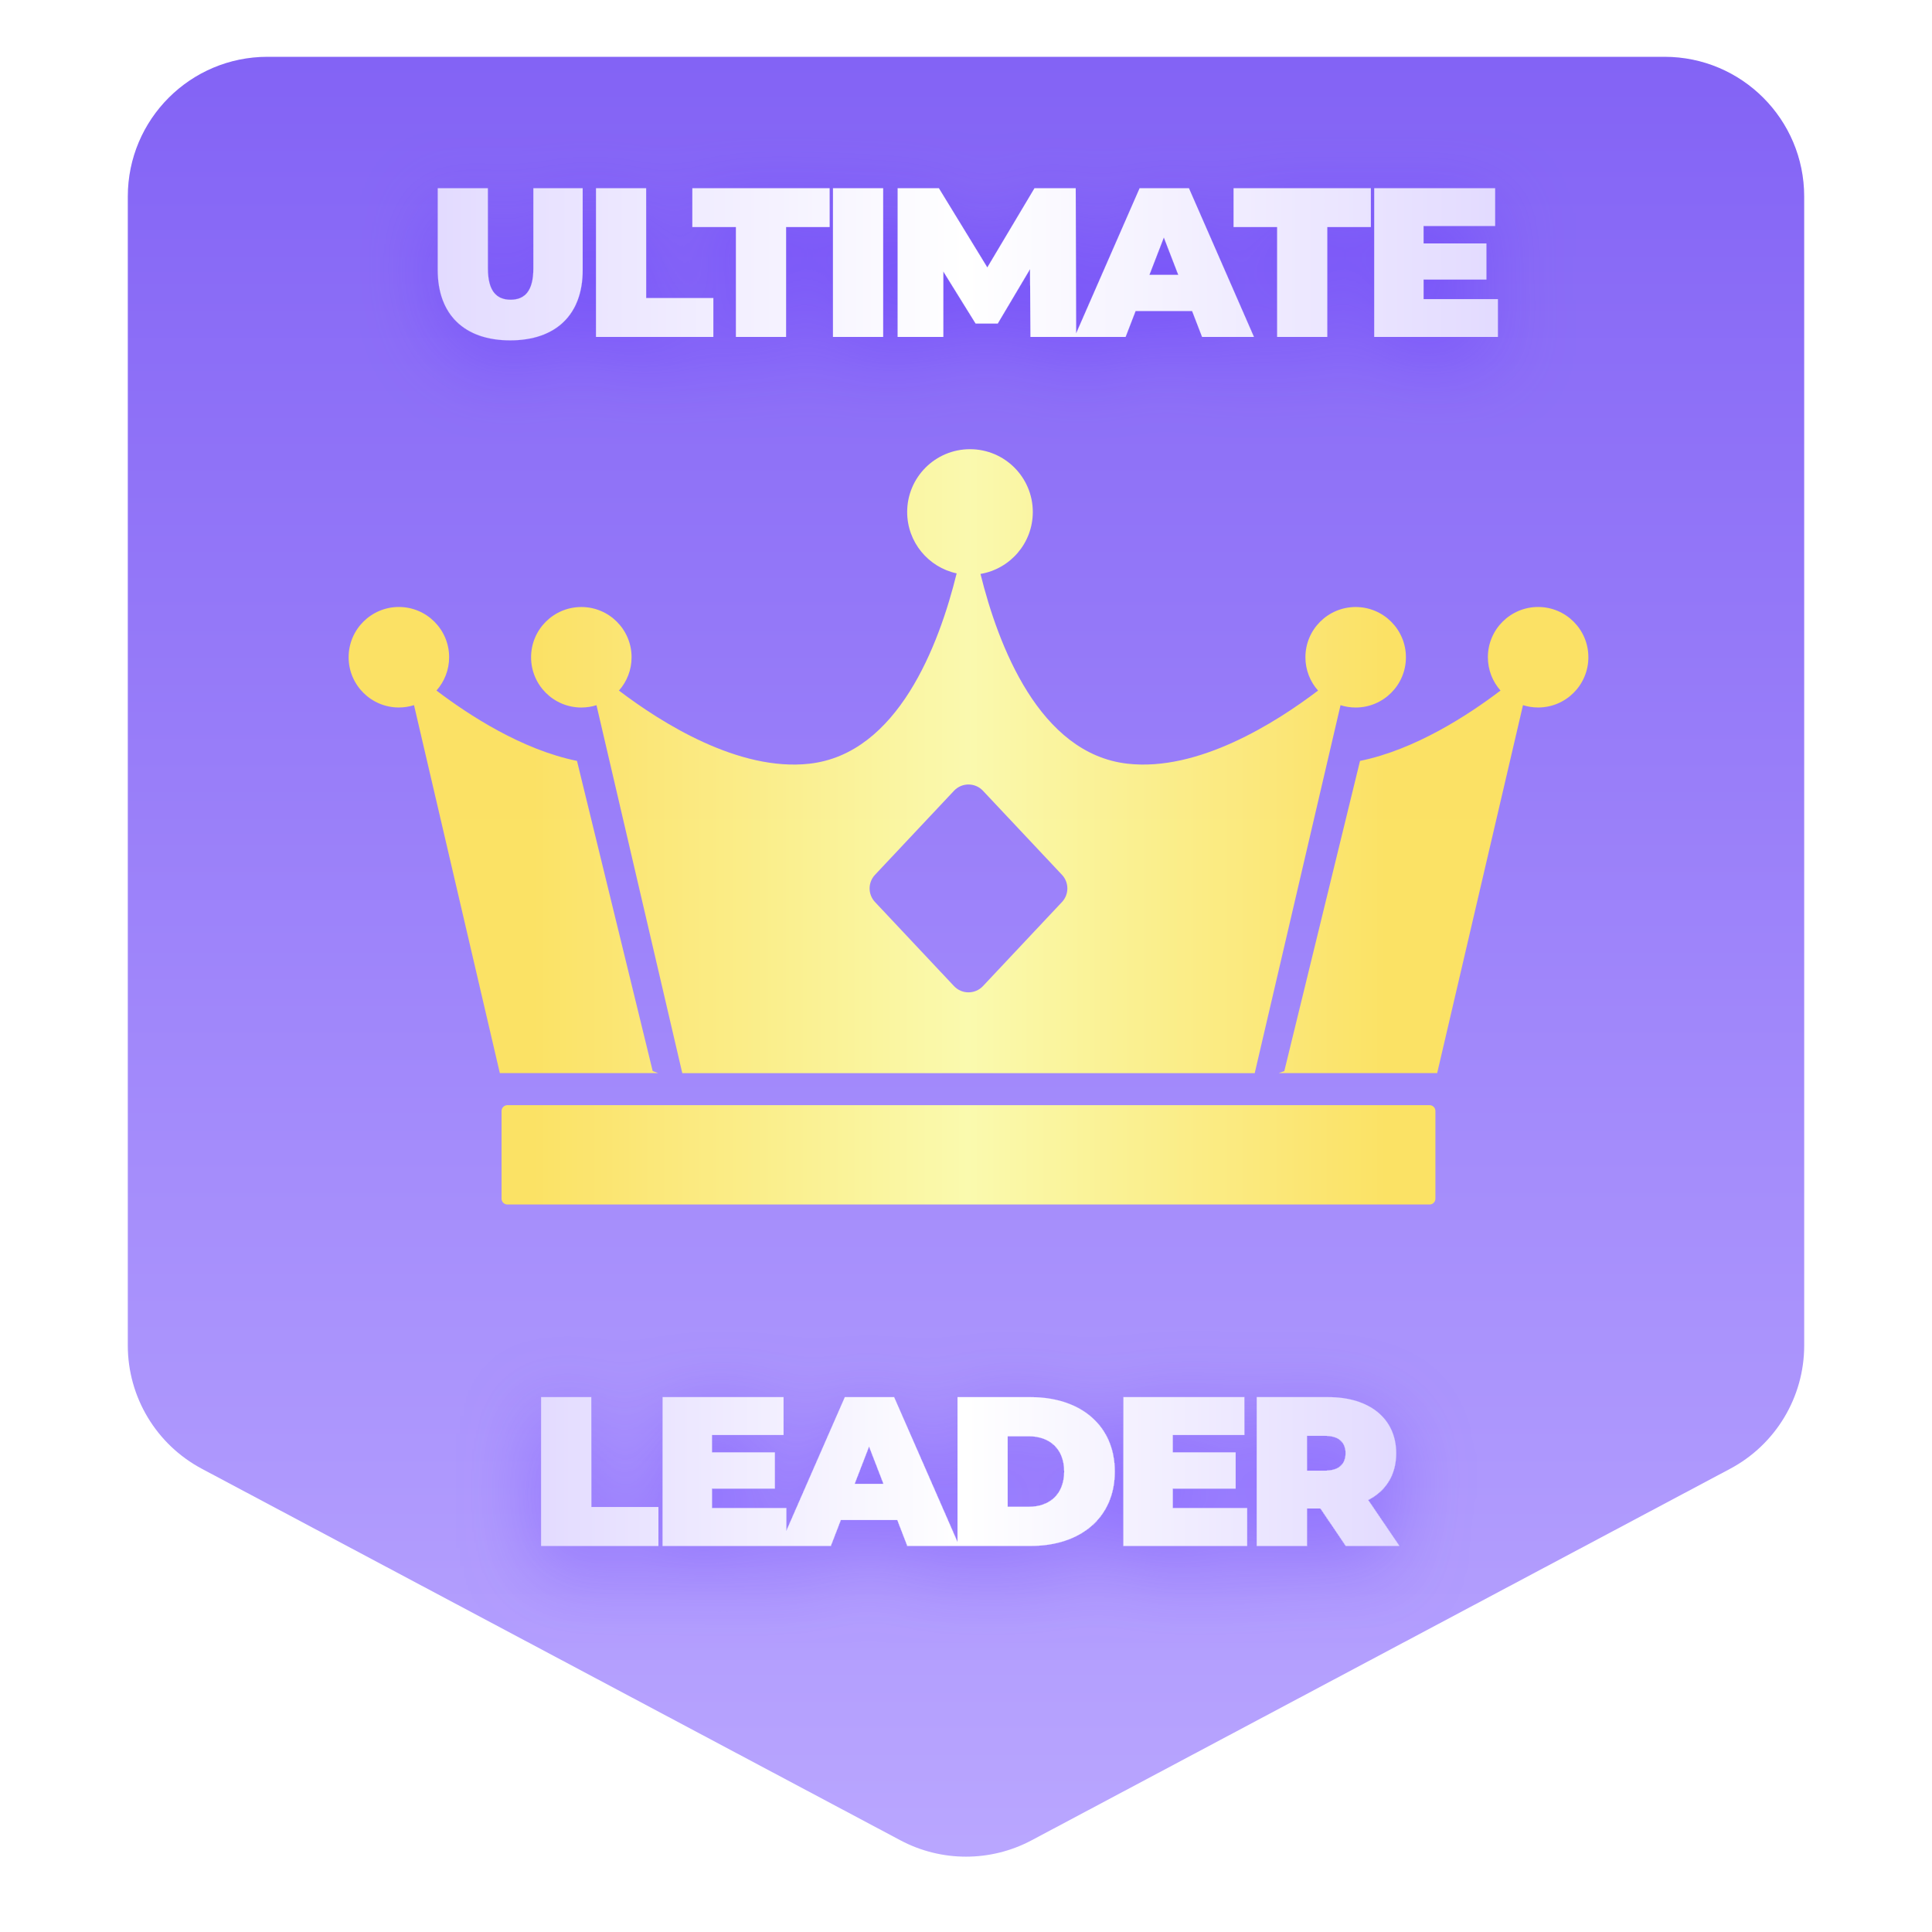
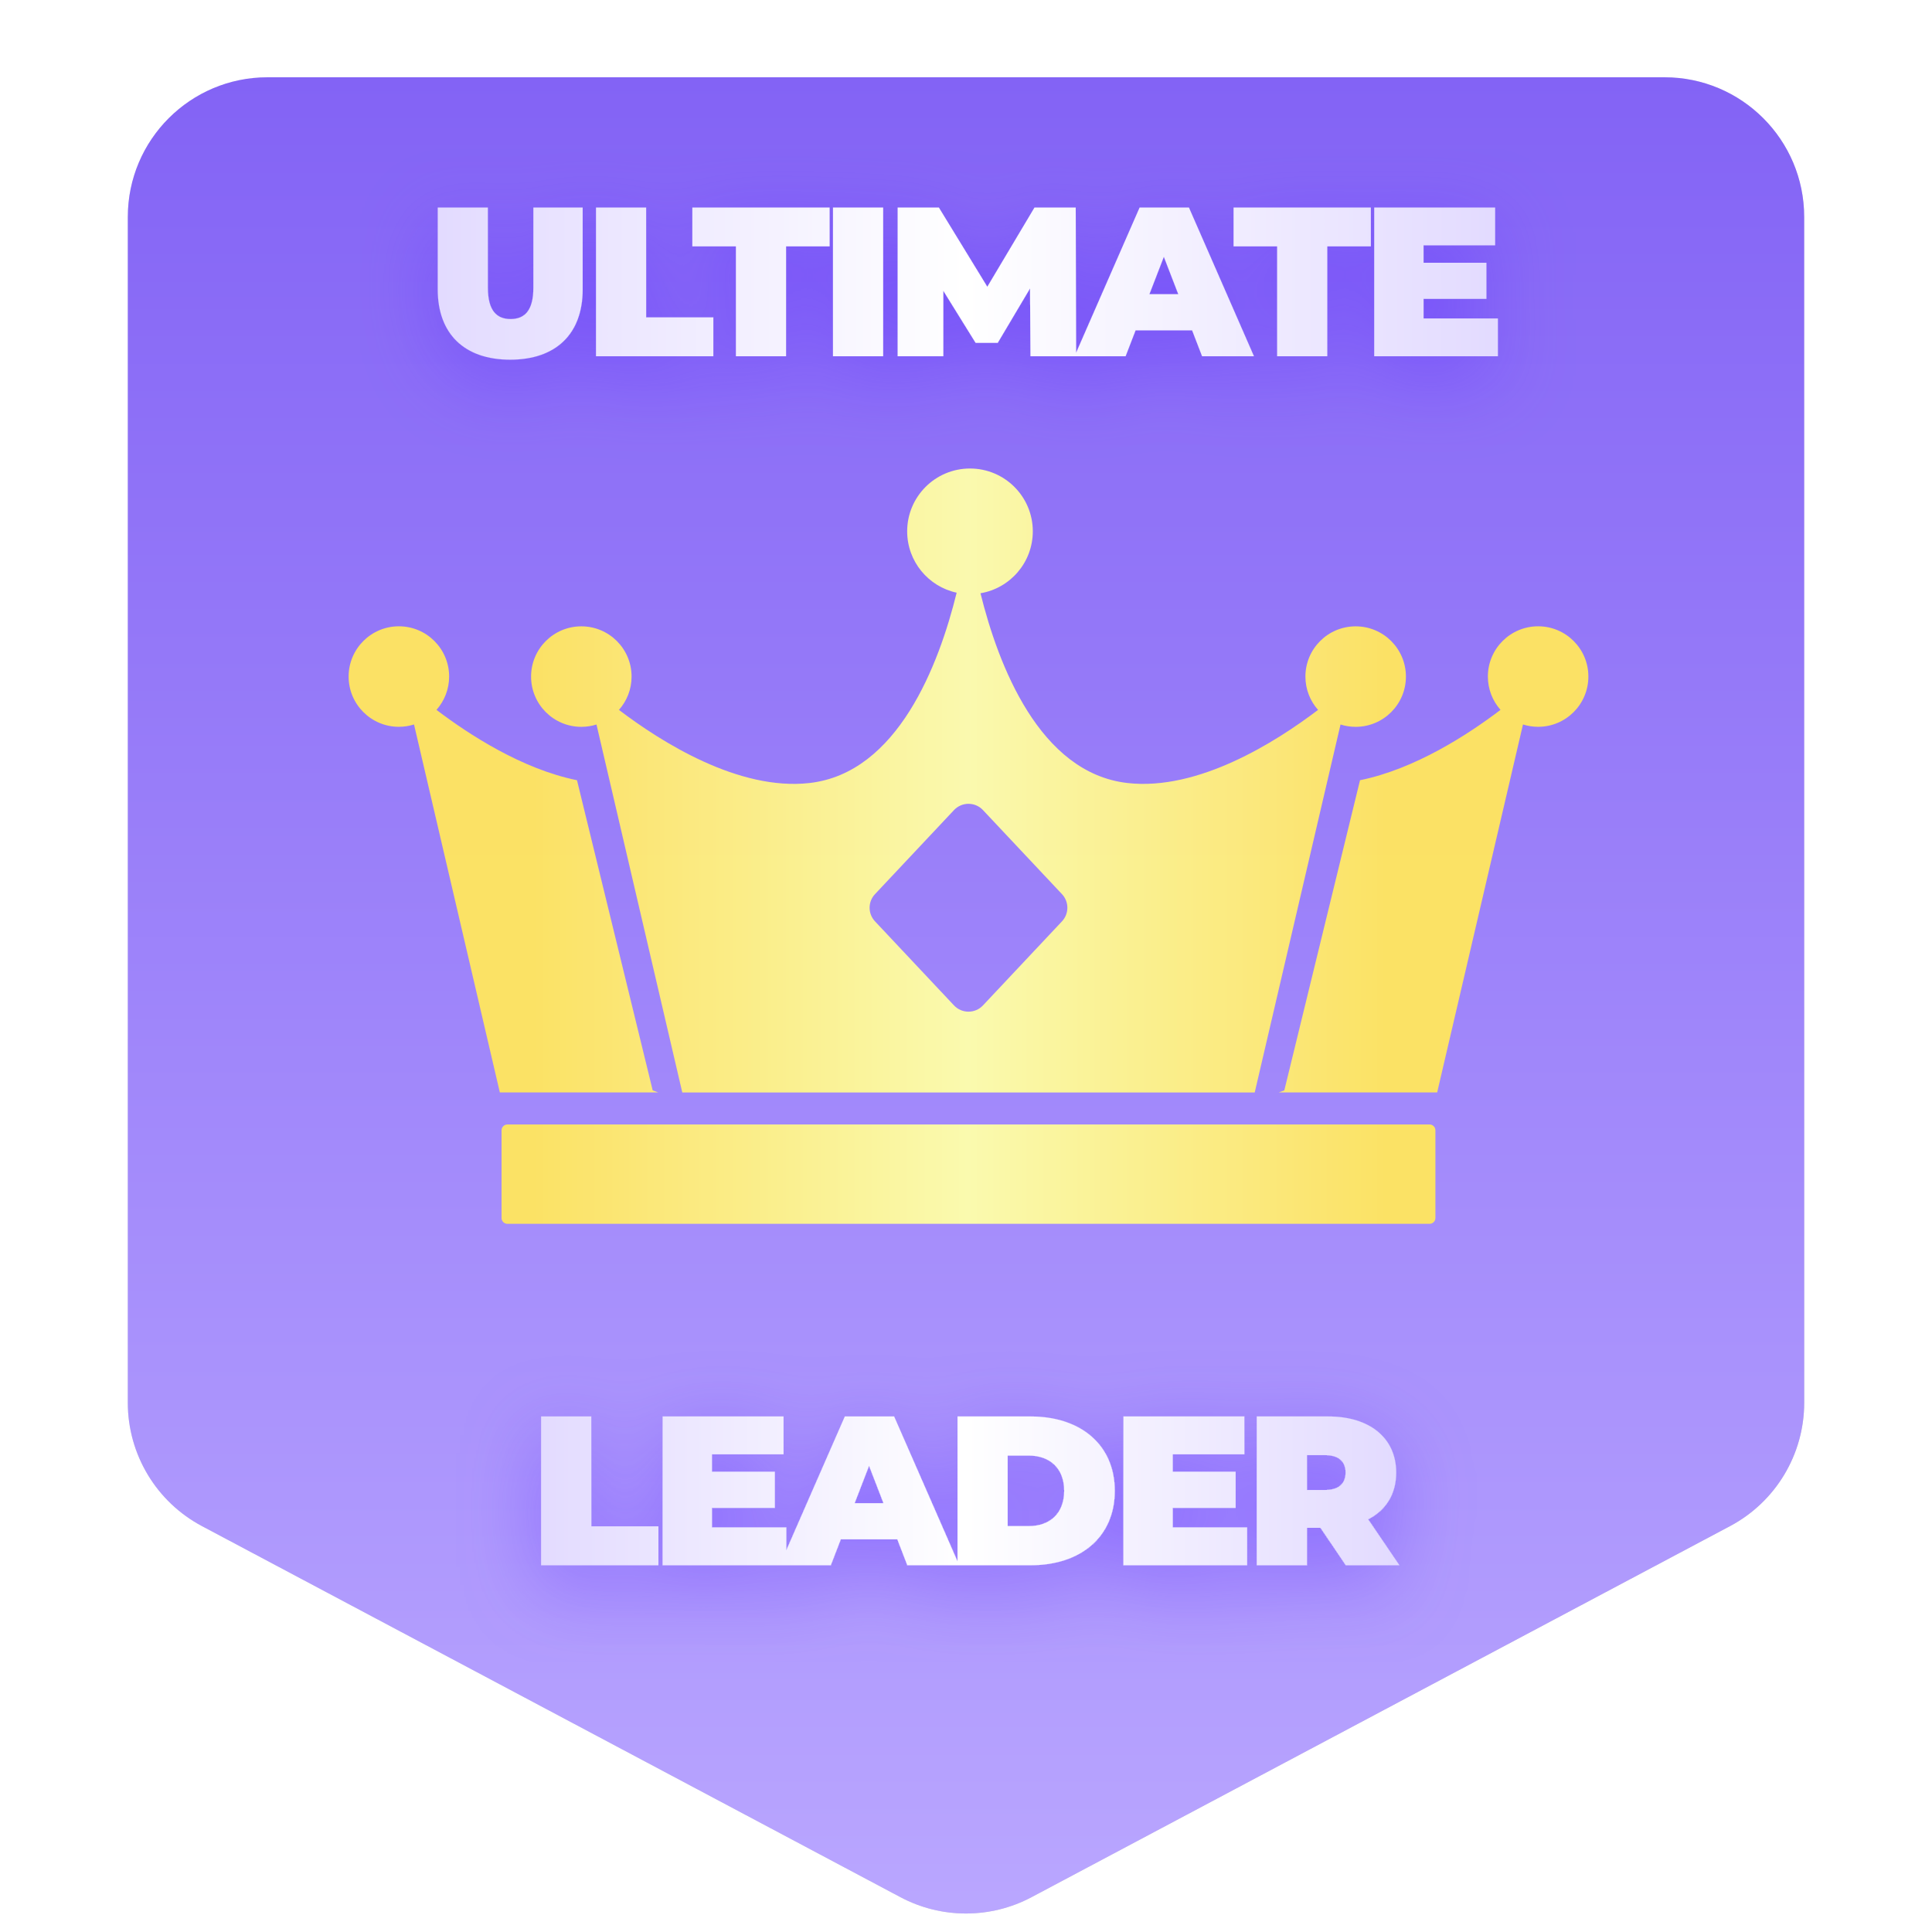
<svg xmlns="http://www.w3.org/2000/svg" width="200" height="200" viewBox="0 0 200 200" fill="none">
-   <path d="M106.791 190.508C102.545 192.766 97.455 192.766 93.209 190.508L20.901 152.05C16.18 149.539 13.23 144.629 13.23 139.282V20.342C13.23 12.355 19.705 5.88 27.692 5.88H172.308C180.295 5.88 186.769 12.355 186.769 20.342L186.77 139.282C186.77 144.629 183.819 149.539 179.099 152.05L106.791 190.508Z" fill="url(#paint0_linear_7980_114861)" />
+   <path d="M106.784 196.396C102.542 198.649 97.458 198.649 93.215 196.396L20.907 157.983C16.183 155.474 13.23 150.561 13.23 145.212V22.462C13.23 14.475 19.705 8 27.692 8H172.308C180.295 8 186.769 14.475 186.769 22.462L186.77 145.212C186.77 150.561 183.817 155.474 179.092 157.983L106.784 196.396Z" fill="url(#paint0_linear_7980_114861)" />
+   <path d="M106.784 196.396C102.542 198.649 97.458 198.649 93.215 196.396L20.907 157.983C16.183 155.474 13.23 150.561 13.23 145.212V22.462C13.23 14.475 19.705 8 27.692 8H172.308C180.295 8 186.769 14.475 186.769 22.462L186.77 145.212C186.77 150.561 183.817 155.474 179.092 157.983L106.784 196.396Z" fill="url(#paint1_linear_7980_114861)" />
  <g filter="url(#filter0_d_7980_114861)">
-     <path d="M52.816 35.232C48.086 35.232 45.314 32.57 45.314 27.95V19.48H50.506V27.796C50.506 30.15 51.408 31.03 52.86 31.03C54.312 31.03 55.214 30.15 55.214 27.796V19.48H60.318V27.95C60.318 32.57 57.546 35.232 52.816 35.232ZM61.698 34.88V19.48H66.89V30.854H73.842V34.88H61.698ZM76.181 34.88V23.506H71.671V19.48H85.883V23.506H81.373V34.88H76.181ZM86.231 34.88V19.48H91.424V34.88H86.231ZM111.403 34.88H106.673L106.629 27.862L103.285 33.494H100.997L97.653 28.104V34.88H92.923V19.48H97.191L102.207 27.686L107.091 19.48H111.359L111.403 34.88ZM124.441 34.88L123.407 32.196H117.555L116.521 34.88H111.241L117.973 19.48H123.077L129.809 34.88H124.441ZM118.985 28.456H121.977L120.481 24.584L118.985 28.456ZM132.208 34.88V23.506H127.698V19.48H141.91V23.506H137.4V34.88H132.208ZM147.363 30.964H155.063V34.88H142.259V19.48H154.777V23.396H147.363V25.2H153.875V28.94H147.363V30.964Z" fill="url(#paint1_linear_7980_114861)" />
-     <path d="M56.016 160.032V144.632H61.208V156.006H68.16V160.032H56.016ZM73.698 156.116H81.398V160.032H68.594V144.632H81.112V148.548H73.698V150.352H80.21V154.092H73.698V156.116ZM93.925 160.032L92.891 157.348H87.039L86.005 160.032H80.725L87.457 144.632H92.561L99.293 160.032H93.925ZM88.469 153.608H91.461L89.965 149.736L88.469 153.608ZM99.121 160.032V144.632H106.711C111.859 144.632 115.401 147.558 115.401 152.332C115.401 157.106 111.859 160.032 106.711 160.032H99.121ZM104.313 155.984H106.491C108.669 155.984 110.165 154.686 110.165 152.332C110.165 149.978 108.669 148.68 106.491 148.68H104.313V155.984ZM121.401 156.116H129.101V160.032H116.297V144.632H128.815V148.548H121.401V150.352H127.913V154.092H121.401V156.116ZM139.318 160.032L136.7 156.16H135.292V160.032H130.1V144.632H137.514C141.804 144.632 144.532 146.876 144.532 150.44C144.532 152.662 143.476 154.334 141.628 155.28L144.862 160.032H139.318ZM139.296 150.44C139.296 149.318 138.614 148.636 137.184 148.636H135.292V152.244H137.184C138.614 152.244 139.296 151.562 139.296 150.44Z" fill="url(#paint2_linear_7980_114861)" />
+     <path d="M52.816 37.232C48.086 37.232 45.314 34.57 45.314 29.95V21.48H50.506V29.796C50.506 32.15 51.408 33.03 52.86 33.03C54.312 33.03 55.214 32.15 55.214 29.796V21.48H60.318V29.95C60.318 34.57 57.546 37.232 52.816 37.232ZM61.698 36.88V21.48H66.89V32.854H73.842V36.88H61.698ZM76.181 36.88V25.506H71.671V21.48H85.883V25.506H81.373V36.88H76.181ZM86.231 36.88V21.48H91.424V36.88H86.231ZM111.403 36.88H106.673L106.629 29.862L103.285 35.494H100.997L97.653 30.104V36.88H92.923V21.48H97.191L102.207 29.686L107.091 21.48H111.359L111.403 36.88ZM124.441 36.88L123.407 34.196H117.555L116.521 36.88H111.241L117.973 21.48H123.077L129.809 36.88H124.441ZM118.985 30.456H121.977L120.481 26.584L118.985 30.456ZM132.208 36.88V25.506H127.698V21.48H141.91V25.506H137.4V36.88H132.208ZM147.363 32.964H155.063V36.88H142.259V21.48H154.777V25.396H147.363V27.2H153.875V30.94H147.363V32.964Z" fill="url(#paint2_linear_7980_114861)" />
+     <path d="M56.016 162.032V146.632H61.208V158.006H68.16V162.032H56.016ZM73.698 158.116H81.398V162.032H68.594V146.632H81.112V150.548H73.698V152.352H80.21V156.092H73.698V158.116ZM93.925 162.032L92.891 159.348H87.039L86.005 162.032H80.725L87.457 146.632H92.561L99.293 162.032H93.925ZM88.469 155.608H91.461L89.965 151.736L88.469 155.608ZM99.121 162.032V146.632H106.711C111.859 146.632 115.401 149.558 115.401 154.332C115.401 159.106 111.859 162.032 106.711 162.032H99.121ZM104.313 157.984H106.491C108.669 157.984 110.165 156.686 110.165 154.332C110.165 151.978 108.669 150.68 106.491 150.68H104.313V157.984ZM121.401 158.116H129.101V162.032H116.297V146.632H128.815V150.548H121.401V152.352H127.913V156.092H121.401V158.116ZM139.318 162.032L136.7 158.16H135.292V162.032H130.1V146.632H137.514C141.804 146.632 144.532 148.876 144.532 152.44C144.532 154.662 143.476 156.334 141.628 157.28L144.862 162.032H139.318ZM139.296 152.44C139.296 151.318 138.614 150.636 137.184 150.636H135.292V154.244H137.184C138.614 154.244 139.296 153.562 139.296 152.44Z" fill="url(#paint3_linear_7980_114861)" />
  </g>
  <g opacity="0.98">
-     <path d="M147.989 114.406C148.323 114.406 148.594 114.677 148.594 115.011V124.085C148.594 124.419 148.323 124.69 147.989 124.69H52.526C52.192 124.69 51.921 124.419 51.921 124.085V115.011C51.921 114.677 52.192 114.407 52.526 114.406H147.989ZM100.413 46.5C104.004 46.5 106.916 49.412 106.916 53.003C106.915 56.224 104.573 58.896 101.5 59.413C103.335 66.833 107.595 78.022 116.72 79.058C124.05 79.889 132.064 74.818 136.445 71.488C135.631 70.57 135.136 69.363 135.136 68.04C135.136 65.167 137.465 62.838 140.338 62.838C143.211 62.838 145.54 65.167 145.541 68.04C145.541 70.913 143.212 73.242 140.338 73.242C139.792 73.242 139.266 73.157 138.771 73.001L129.888 111.091H70.63L61.748 73.001C61.253 73.157 60.726 73.242 60.179 73.242C57.306 73.242 54.977 70.913 54.977 68.04C54.977 65.167 57.306 62.838 60.179 62.838C63.052 62.838 65.381 65.167 65.381 68.04C65.381 69.363 64.886 70.57 64.073 71.488C68.453 74.818 76.469 79.889 83.799 79.058C92.948 78.02 97.205 66.776 99.033 59.356C96.104 58.724 93.91 56.121 93.91 53.003C93.91 49.412 96.821 46.5 100.413 46.5ZM41.291 62.834C44.164 62.834 46.493 65.164 46.494 68.037C46.493 69.361 45.998 70.567 45.184 71.485C48.544 74.039 54.043 77.614 59.73 78.768L67.567 110.878L68.137 111.087H51.742L42.859 72.997C42.364 73.153 41.838 73.239 41.291 73.239C38.419 73.239 36.09 70.91 36.089 68.037C36.09 65.164 38.419 62.834 41.291 62.834ZM159.226 62.834C162.099 62.834 164.428 65.164 164.428 68.037C164.428 70.91 162.099 73.239 159.226 73.239C158.68 73.239 158.153 73.153 157.659 72.997L148.776 111.087H132.38L132.951 110.878L140.788 78.768C146.475 77.614 151.974 74.039 155.333 71.485C154.52 70.567 154.024 69.361 154.024 68.037C154.024 65.164 156.353 62.834 159.226 62.834ZM101.756 81.859C100.944 80.995 99.571 80.995 98.758 81.859L90.58 90.561C89.835 91.352 89.835 92.586 90.58 93.378L98.758 102.08C99.571 102.944 100.944 102.944 101.756 102.08L109.935 93.378C110.679 92.586 110.679 91.352 109.935 90.561L101.756 81.859Z" fill="url(#paint3_linear_7980_114861)" />
+     <path d="M147.989 116.406C148.323 116.406 148.594 116.677 148.594 117.011V126.085C148.594 126.419 148.323 126.69 147.989 126.69H52.526C52.192 126.69 51.921 126.419 51.921 126.085V117.011C51.921 116.677 52.192 116.407 52.526 116.406H147.989ZM100.413 48.5C104.004 48.5 106.916 51.412 106.916 55.003C106.915 58.224 104.573 60.896 101.5 61.413C103.335 68.833 107.595 80.022 116.72 81.058C124.05 81.889 132.064 76.818 136.445 73.488C135.631 72.57 135.136 71.363 135.136 70.04C135.136 67.167 137.465 64.838 140.338 64.838C143.211 64.838 145.54 67.167 145.541 70.04C145.541 72.913 143.212 75.242 140.338 75.242C139.792 75.242 139.266 75.157 138.771 75.001L129.888 113.091H70.63L61.748 75.001C61.253 75.157 60.726 75.242 60.179 75.242C57.306 75.242 54.977 72.913 54.977 70.04C54.977 67.167 57.306 64.838 60.179 64.838C63.052 64.838 65.381 67.167 65.381 70.04C65.381 71.363 64.886 72.57 64.073 73.488C68.453 76.818 76.469 81.889 83.799 81.058C92.948 80.02 97.205 68.776 99.033 61.356C96.104 60.724 93.91 58.121 93.91 55.003C93.91 51.412 96.821 48.5 100.413 48.5ZM41.291 64.834C44.164 64.834 46.493 67.164 46.494 70.037C46.493 71.361 45.998 72.567 45.184 73.485C48.544 76.039 54.043 79.614 59.73 80.768L67.567 112.878L68.137 113.087H51.742L42.859 74.997C42.364 75.153 41.838 75.239 41.291 75.239C38.419 75.239 36.09 72.91 36.089 70.037C36.09 67.164 38.419 64.834 41.291 64.834ZM159.226 64.834C162.099 64.834 164.428 67.164 164.428 70.037C164.428 72.91 162.099 75.239 159.226 75.239C158.68 75.239 158.153 75.153 157.659 74.997L148.776 113.087H132.38L132.951 112.878L140.788 80.768C146.475 79.614 151.974 76.039 155.333 73.485C154.52 72.567 154.024 71.361 154.024 70.037C154.024 67.164 156.353 64.834 159.226 64.834ZM101.756 83.859C100.944 82.995 99.571 82.995 98.758 83.859L90.58 92.561C89.835 93.352 89.835 94.586 90.58 95.378L98.758 104.08C99.571 104.944 100.944 104.944 101.756 104.08L109.935 95.378C110.679 94.586 110.679 93.352 109.935 92.561L101.756 83.859Z" fill="url(#paint4_linear_7980_114861)" />
  </g>
  <defs>
-     <filter id="filter0_d_7980_114861" x="37.315" y="13.48" width="125.749" height="156.552" filterUnits="userSpaceOnUse" color-interpolation-filters="sRGB">
+     <filter id="filter0_d_7980_114861" x="37.315" y="15.48" width="125.749" height="156.552" filterUnits="userSpaceOnUse" color-interpolation-filters="sRGB">
      <feFlood flood-opacity="0" result="BackgroundImageFix" />
      <feColorMatrix in="SourceAlpha" type="matrix" values="0 0 0 0 0 0 0 0 0 0 0 0 0 0 0 0 0 0 127 0" result="hardAlpha" />
      <feOffset dy="2" />
      <feGaussianBlur stdDeviation="4" />
      <feComposite in2="hardAlpha" operator="out" />
      <feColorMatrix type="matrix" values="0 0 0 0 0.348 0 0 0 0 0.167 0 0 0 0 1 0 0 0 0.4 0" />
      <feBlend mode="normal" in2="BackgroundImageFix" result="effect1_dropShadow_7980_114861" />
      <feBlend mode="normal" in="SourceGraphic" in2="effect1_dropShadow_7980_114861" result="shape" />
    </filter>
-     <linearGradient id="paint0_linear_7980_114861" x1="100" y1="5.88" x2="100" y2="194.12" gradientUnits="userSpaceOnUse">
+     <linearGradient id="paint0_linear_7980_114861" x1="196.678" y1="168.33" x2="73.55" y2="16.663" gradientUnits="userSpaceOnUse">
+       <stop stop-color="#D1D1D1" />
+       <stop offset="1" stop-color="#ECECEC" />
+     </linearGradient>
+     <linearGradient id="paint1_linear_7980_114861" x1="100" y1="8" x2="100" y2="200" gradientUnits="userSpaceOnUse">
      <stop stop-color="#8363F5" />
      <stop offset="1" stop-color="#BAA7FF" />
    </linearGradient>
-     <linearGradient id="paint1_linear_7980_114861" x1="156" y1="27.38" x2="44" y2="27.38" gradientUnits="userSpaceOnUse">
+     <linearGradient id="paint2_linear_7980_114861" x1="156" y1="29.38" x2="44" y2="29.38" gradientUnits="userSpaceOnUse">
      <stop stop-color="#E2DAFF" />
      <stop offset="0.5" stop-color="white" />
      <stop offset="1" stop-color="#E2DAFF" />
    </linearGradient>
-     <linearGradient id="paint2_linear_7980_114861" x1="145.5" y1="152.532" x2="54.5" y2="152.532" gradientUnits="userSpaceOnUse">
+     <linearGradient id="paint3_linear_7980_114861" x1="145.5" y1="154.532" x2="54.5" y2="154.532" gradientUnits="userSpaceOnUse">
      <stop stop-color="#E2DAFF" />
      <stop offset="0.5" stop-color="white" />
      <stop offset="1" stop-color="#E2DAFF" />
    </linearGradient>
-     <linearGradient id="paint3_linear_7980_114861" x1="55.239" y1="87.174" x2="143.436" y2="87.174" gradientUnits="userSpaceOnUse">
+     <linearGradient id="paint4_linear_7980_114861" x1="55.239" y1="89.174" x2="143.436" y2="89.174" gradientUnits="userSpaceOnUse">
      <stop stop-color="#FDE362" />
      <stop offset="0.51" stop-color="#FCFCAC" />
      <stop offset="1" stop-color="#FDE362" />
    </linearGradient>
  </defs>
</svg>
